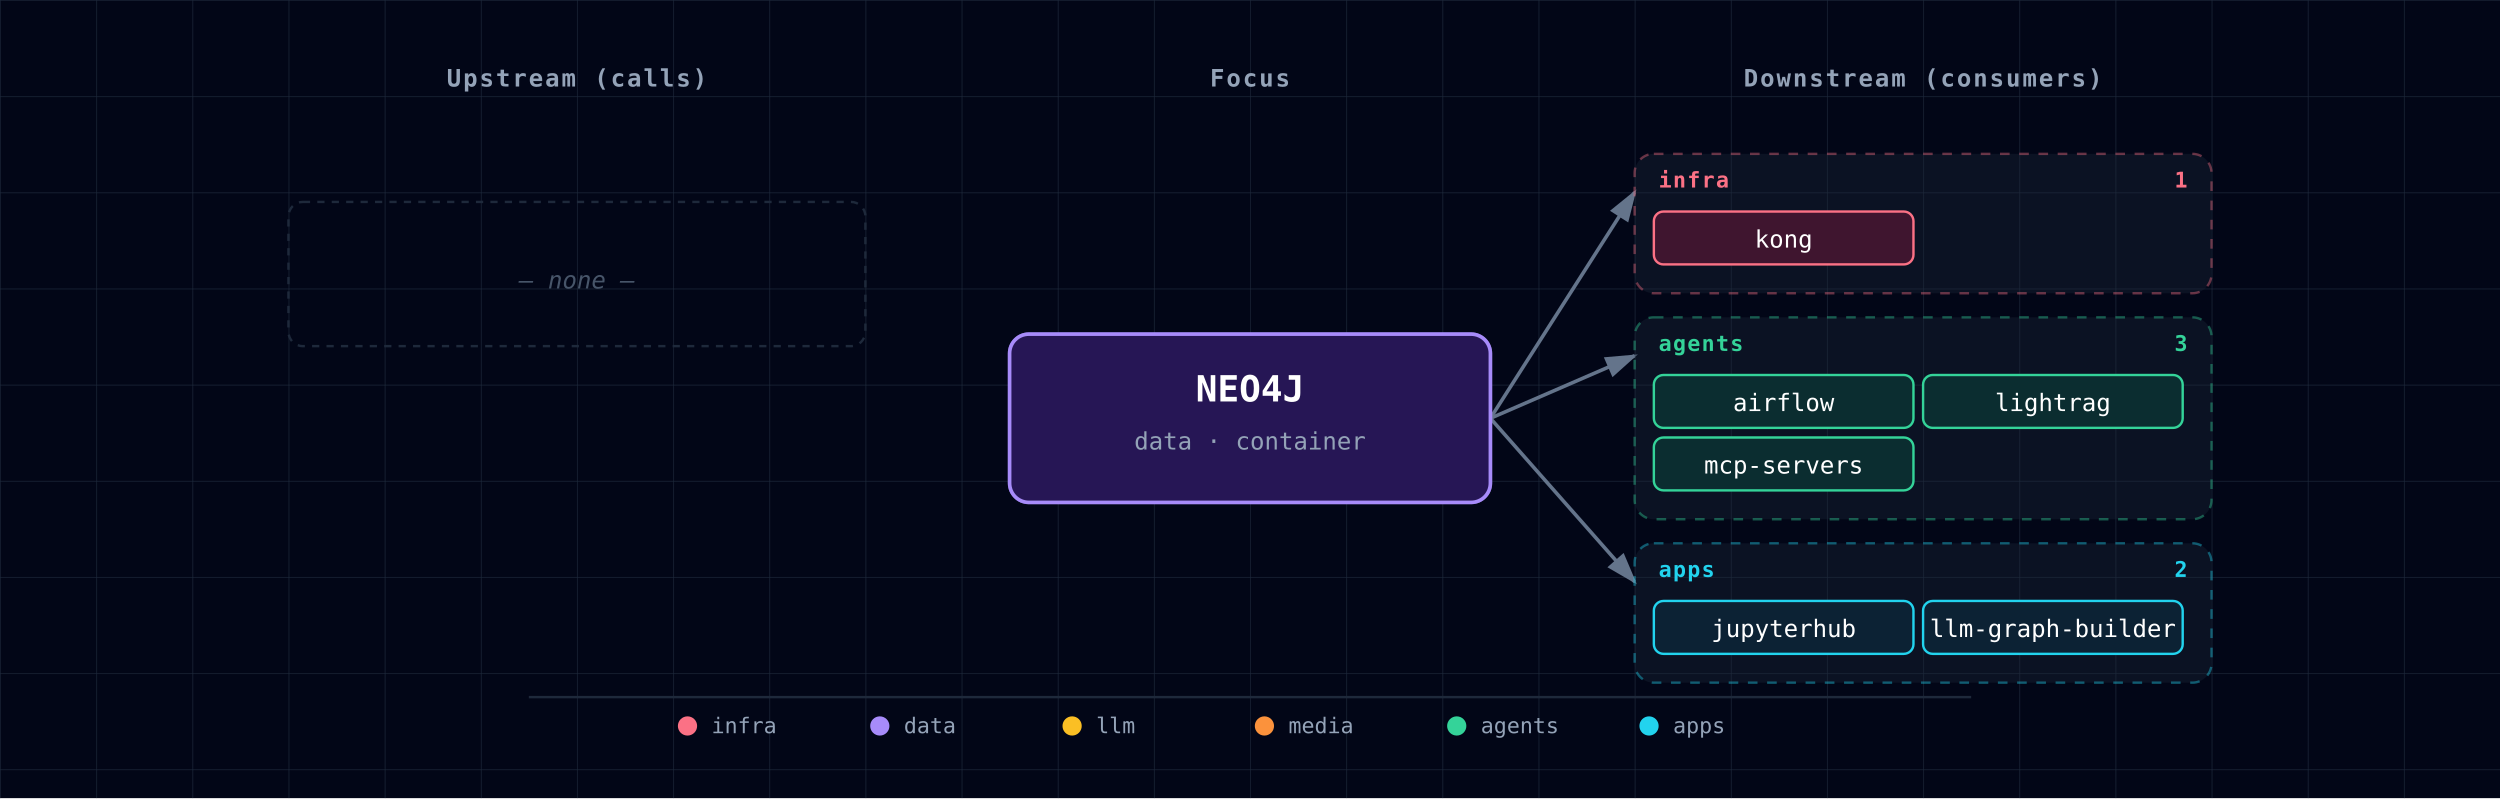
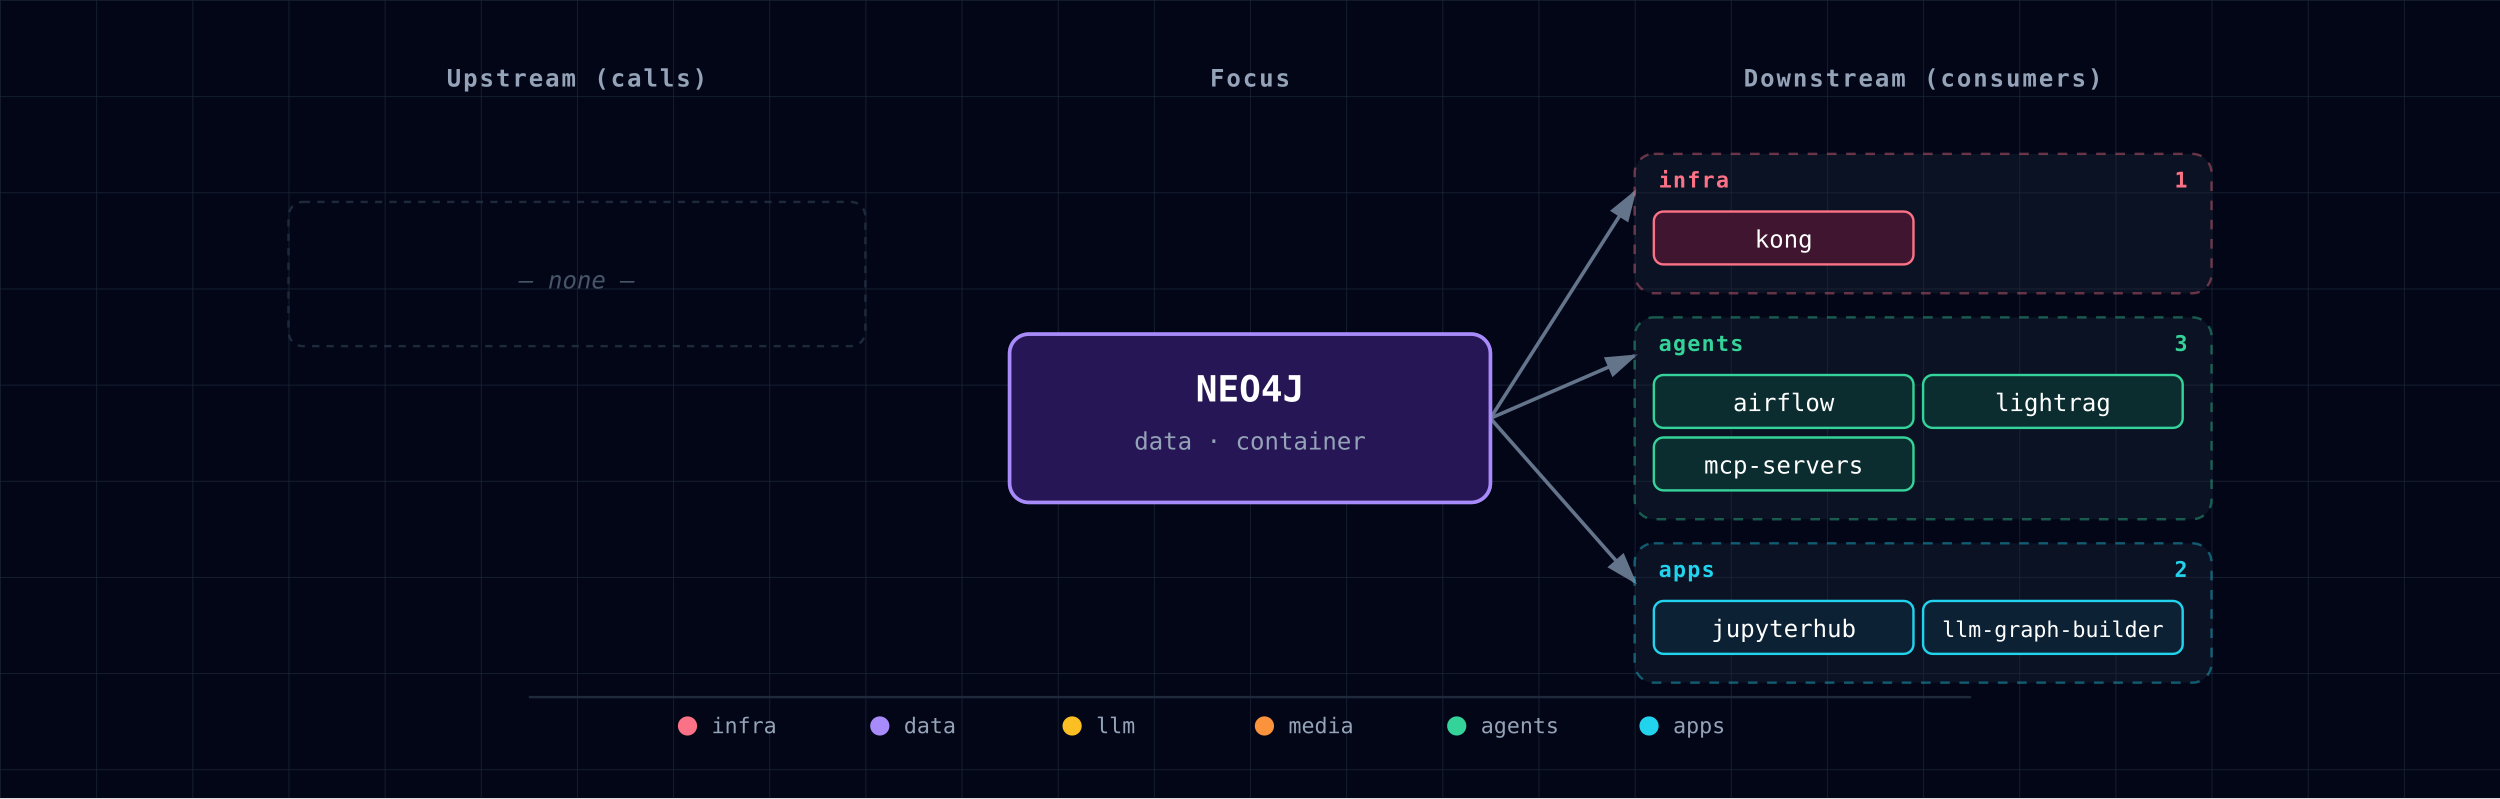
<svg xmlns="http://www.w3.org/2000/svg" viewBox="0 0 1040 332" font-family="'JetBrains Mono', 'Fira Code', Menlo, Consolas, monospace">
  <defs>
    <pattern id="grid" width="40" height="40" patternUnits="userSpaceOnUse">
      <path d="M 40 0 L 0 0 0 40" fill="none" stroke="#1e293b" stroke-width="0.5" />
    </pattern>
    <marker id="arrowhead" markerWidth="9" markerHeight="6" refX="8" refY="3" orient="auto">
      <polygon points="0 0, 9 3, 0 6" fill="#64748b" />
    </marker>
    <filter id="focus-glow" x="-50%" y="-50%" width="200%" height="200%">
      <feGaussianBlur in="SourceAlpha" stdDeviation="6" />
      <feFlood flood-color="#a78bfa" flood-opacity="0.6" />
      <feComposite in2="SourceAlpha" operator="in" />
      <feMerge>
        <feMergeNode />
        <feMergeNode in="SourceGraphic" />
      </feMerge>
    </filter>
  </defs>
  <rect width="1040" height="332" fill="#020617" />
  <rect width="1040" height="332" fill="url(#grid)" />
  <text x="240" y="36" fill="#94a3b8" font-size="10" font-weight="600" text-anchor="middle" letter-spacing="0.08em">Upstream (calls)</text>
  <text x="520" y="36" fill="#94a3b8" font-size="10" font-weight="600" text-anchor="middle" letter-spacing="0.08em">Focus</text>
  <text x="800" y="36" fill="#94a3b8" font-size="10" font-weight="600" text-anchor="middle" letter-spacing="0.08em">Downstream (consumers)</text>
  <line x1="620" y1="174" x2="680" y2="80" stroke="#64748b" stroke-width="1.5" marker-end="url(#arrowhead)" />
  <line x1="620" y1="174" x2="680" y2="148" stroke="#64748b" stroke-width="1.5" marker-end="url(#arrowhead)" />
  <line x1="620" y1="174" x2="680" y2="242" stroke="#64748b" stroke-width="1.5" marker-end="url(#arrowhead)" />
  <g>
    <rect x="120" y="84" width="240" height="60" rx="6" fill="none" stroke="#1e293b" stroke-width="1" stroke-dasharray="3,3" />
    <text x="240" y="120" fill="#475569" font-size="10" font-style="italic" text-anchor="middle">— none —</text>
  </g>
  <g>
    <g class="cluster">
      <rect x="680" y="64" width="240" height="58" rx="8" fill="rgba(30,41,59,0.35)" stroke="#fb7185" stroke-width="1" stroke-dasharray="4,4" stroke-opacity="0.4" />
      <text x="690" y="78" fill="#fb7185" font-size="9" font-weight="700" text-anchor="start" style="letter-spacing:0.06em;text-transform:uppercase;">infra</text>
      <text x="910" y="78" fill="#fb7185" font-size="9" font-weight="600" text-anchor="end">1</text>
    </g>
    <g>
      <rect x="688" y="88" width="108" height="22" rx="4" fill="#0f172a" />
      <rect x="688" y="88" width="108" height="22" rx="4" fill="rgba(136, 19, 55, 0.4)" stroke="#fb7185" stroke-width="1" />
      <text x="742" y="103" fill="white" font-size="10" text-anchor="middle">kong</text>
    </g>
    <g class="cluster">
      <rect x="680" y="132" width="240" height="84" rx="8" fill="rgba(30,41,59,0.35)" stroke="#34d399" stroke-width="1" stroke-dasharray="4,4" stroke-opacity="0.4" />
      <text x="690" y="146" fill="#34d399" font-size="9" font-weight="700" text-anchor="start" style="letter-spacing:0.06em;text-transform:uppercase;">agents</text>
      <text x="910" y="146" fill="#34d399" font-size="9" font-weight="600" text-anchor="end">3</text>
    </g>
    <g>
      <rect x="688" y="156" width="108" height="22" rx="4" fill="#0f172a" />
      <rect x="688" y="156" width="108" height="22" rx="4" fill="rgba(6, 78, 59, 0.4)" stroke="#34d399" stroke-width="1" />
      <text x="742" y="171" fill="white" font-size="10" text-anchor="middle">airflow</text>
    </g>
    <g>
      <rect x="800" y="156" width="108" height="22" rx="4" fill="#0f172a" />
      <rect x="800" y="156" width="108" height="22" rx="4" fill="rgba(6, 78, 59, 0.4)" stroke="#34d399" stroke-width="1" />
      <text x="854" y="171" fill="white" font-size="10" text-anchor="middle">lightrag</text>
    </g>
    <g>
      <rect x="688" y="182" width="108" height="22" rx="4" fill="#0f172a" />
      <rect x="688" y="182" width="108" height="22" rx="4" fill="rgba(6, 78, 59, 0.4)" stroke="#34d399" stroke-width="1" />
      <text x="742" y="197" fill="white" font-size="10" text-anchor="middle">mcp-servers</text>
    </g>
    <g class="cluster">
      <rect x="680" y="226" width="240" height="58" rx="8" fill="rgba(30,41,59,0.35)" stroke="#22d3ee" stroke-width="1" stroke-dasharray="4,4" stroke-opacity="0.4" />
      <text x="690" y="240" fill="#22d3ee" font-size="9" font-weight="700" text-anchor="start" style="letter-spacing:0.06em;text-transform:uppercase;">apps</text>
      <text x="910" y="240" fill="#22d3ee" font-size="9" font-weight="600" text-anchor="end">2</text>
    </g>
    <g>
      <rect x="688" y="250" width="108" height="22" rx="4" fill="#0f172a" />
      <rect x="688" y="250" width="108" height="22" rx="4" fill="rgba(8, 51, 68, 0.4)" stroke="#22d3ee" stroke-width="1" />
      <text x="742" y="265" fill="white" font-size="10" text-anchor="middle">jupyterhub</text>
    </g>
    <g>
      <rect x="800" y="250" width="108" height="22" rx="4" fill="#0f172a" />
      <rect x="800" y="250" width="108" height="22" rx="4" fill="rgba(8, 51, 68, 0.4)" stroke="#22d3ee" stroke-width="1" />
-       <text x="854" y="265" fill="white" font-size="10" text-anchor="middle">llm-graph-builder</text>
+       <text x="854" y="265" fill="white" font-size="9" text-anchor="middle">llm-graph-builder</text>
    </g>
  </g>
  <g class="focus" filter="url(#focus-glow)">
    <rect x="420" y="139" width="200" height="70" rx="8" fill="#0f172a" />
    <rect x="420" y="139" width="200" height="70" rx="8" fill="rgba(76, 29, 149, 0.4)" stroke="#a78bfa" stroke-width="1.5" />
    <text x="520" y="167" fill="white" font-size="15" font-weight="700" text-anchor="middle">NEO4J</text>
    <text x="520" y="187" fill="#94a3b8" font-size="10" text-anchor="middle">data · container</text>
  </g>
  <g class="legend">
    <line x1="220" y1="290" x2="820" y2="290" stroke="#1e293b" stroke-width="1" />
    <circle cx="286" cy="302" r="4" fill="#fb7185" />
    <text x="296" y="305" fill="#94a3b8" font-size="9" font-weight="400" text-anchor="start">infra</text>
    <circle cx="366" cy="302" r="4" fill="#a78bfa" />
    <text x="376" y="305" fill="#94a3b8" font-size="9" font-weight="400" text-anchor="start">data</text>
    <circle cx="446" cy="302" r="4" fill="#fbbf24" />
    <text x="456" y="305" fill="#94a3b8" font-size="9" font-weight="400" text-anchor="start">llm</text>
    <circle cx="526" cy="302" r="4" fill="#fb923c" />
    <text x="536" y="305" fill="#94a3b8" font-size="9" font-weight="400" text-anchor="start">media</text>
    <circle cx="606" cy="302" r="4" fill="#34d399" />
    <text x="616" y="305" fill="#94a3b8" font-size="9" font-weight="400" text-anchor="start">agents</text>
    <circle cx="686" cy="302" r="4" fill="#22d3ee" />
    <text x="696" y="305" fill="#94a3b8" font-size="9" font-weight="400" text-anchor="start">apps</text>
  </g>
</svg>
